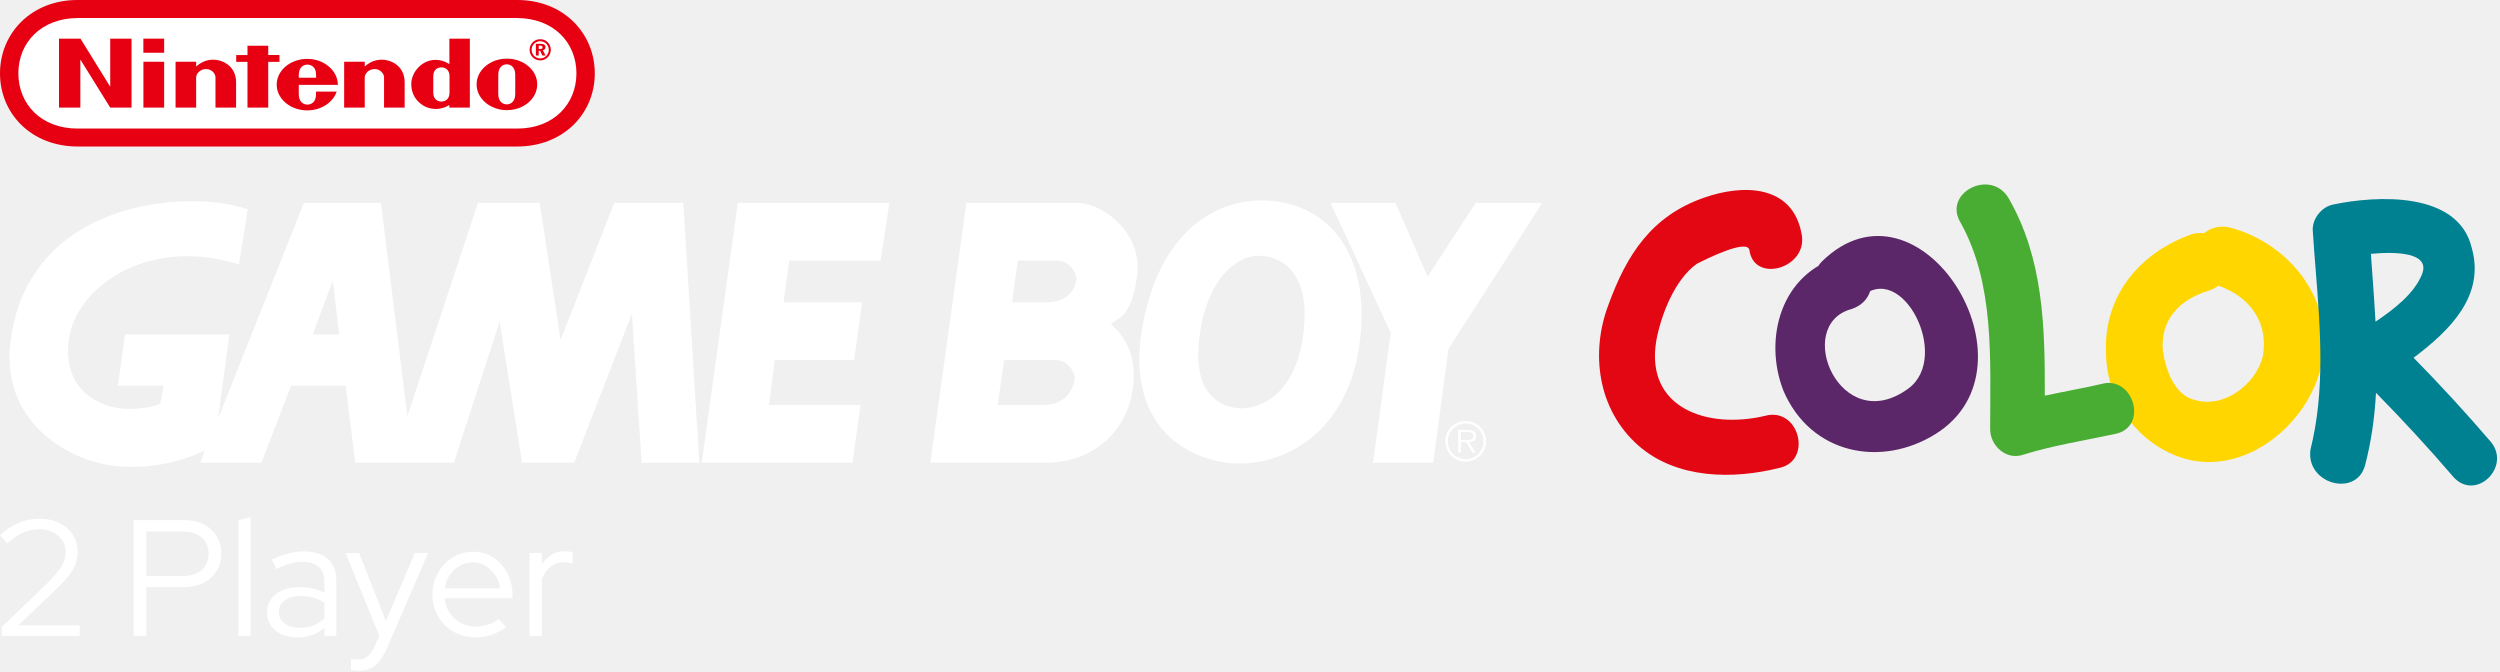
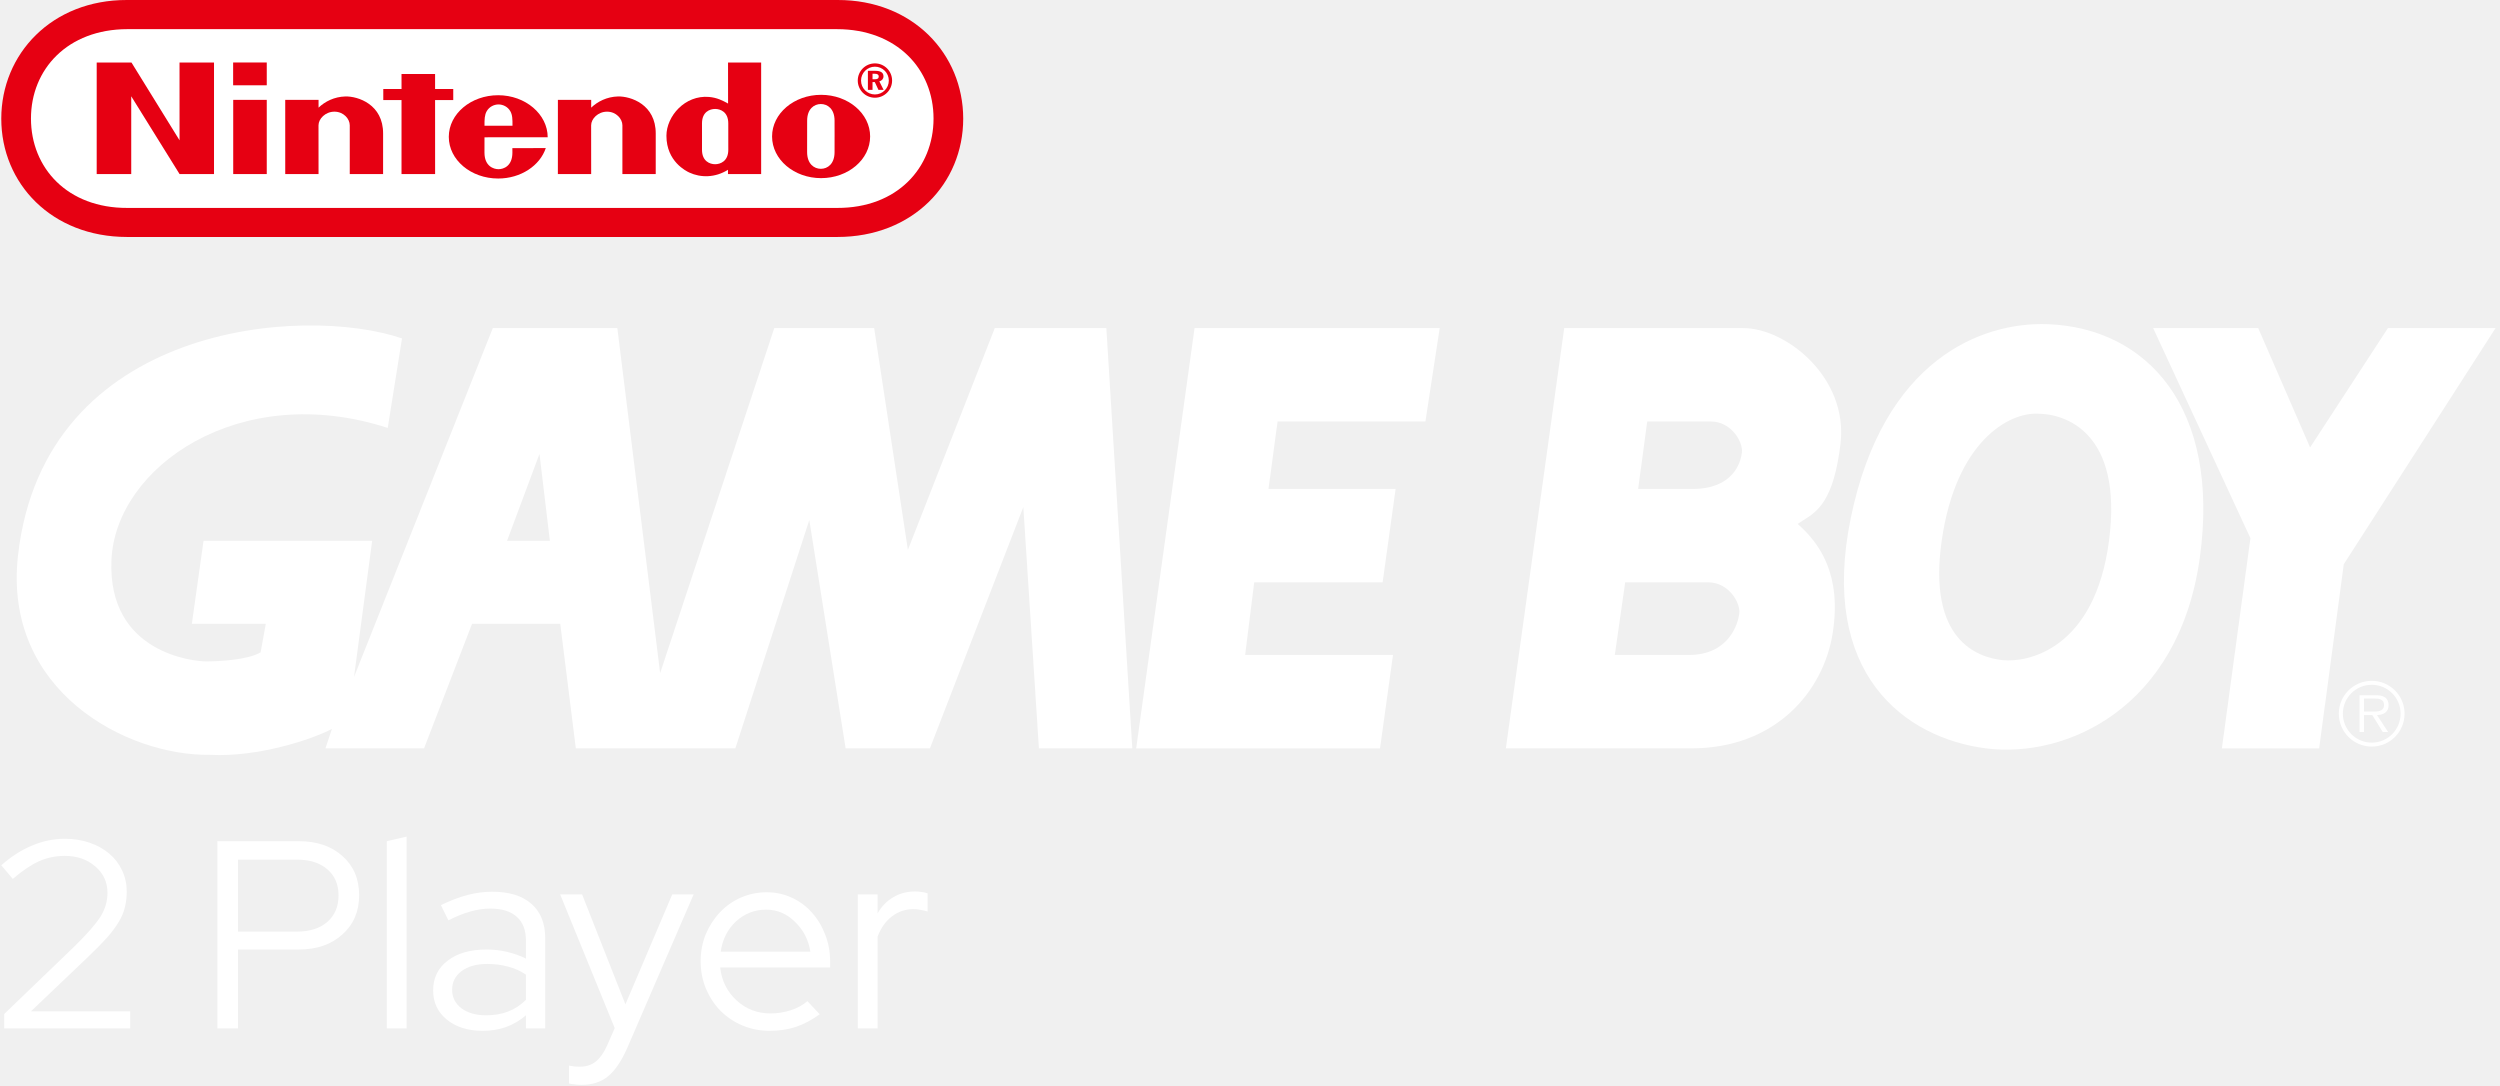
- <svg xmlns="http://www.w3.org/2000/svg" width="786" height="211" viewBox="0 0 786 211" fill="none">
-   <path d="M24.458 46.068C9.797 46.063 0 35.673 0 23.075C0 10.477 9.819 -0.032 24.436 7.41949e-05H162.564C177.181 -0.032 187 10.477 187 23.075C187 35.673 177.203 46.063 162.542 46.068H24.458Z" fill="#E60012" />
-   <path d="M24.503 5.667C12.896 5.689 5.771 13.447 5.771 23.045C5.771 32.641 12.851 40.464 24.503 40.421H162.497C174.149 40.461 181.231 32.641 181.231 23.045C181.231 13.45 174.107 5.692 162.499 5.669L24.503 5.667Z" fill="white" />
-   <path fill-rule="evenodd" clip-rule="evenodd" d="M166.5 15.66C166.5 13.817 167.995 12.322 169.838 12.322C171.68 12.322 173.175 13.817 173.175 15.66C173.175 17.503 171.68 18.997 169.838 18.997C167.995 18.997 166.5 17.503 166.5 15.66ZM169.837 18.362C171.327 18.362 172.537 17.152 172.537 15.662C172.537 14.17 171.327 12.963 169.837 12.963C168.347 12.963 167.138 14.172 167.138 15.662C167.138 17.152 168.347 18.362 169.837 18.362Z" fill="#E60012" />
-   <path fill-rule="evenodd" clip-rule="evenodd" d="M171.499 14.833C171.499 14.125 170.975 13.768 169.92 13.768H168.469V17.465H169.371V15.95H169.81L170.518 17.465H171.519L170.692 15.814C171.196 15.687 171.499 15.32 171.499 14.833ZM169.811 15.409H169.371V14.334H169.766C170.307 14.334 170.573 14.5 170.573 14.885C170.573 15.253 170.325 15.409 169.811 15.409Z" fill="#E60012" />
-   <path fill-rule="evenodd" clip-rule="evenodd" d="M99.361 29.668C99.361 28.859 99.356 28.794 99.356 28.794L105.852 28.789C104.717 32.194 101 34.705 96.599 34.705C91.295 34.705 86.996 31.081 86.996 26.609C86.996 22.136 91.295 18.511 96.599 18.511C101.904 18.511 106.222 22.216 106.222 26.688C106.222 26.696 93.937 26.691 93.937 26.691C93.937 26.691 93.932 28.879 93.932 29.668C93.932 32.306 95.698 32.892 96.661 32.892C97.625 32.892 99.361 32.306 99.361 29.668ZM94.369 21.617C93.954 22.337 93.927 23.182 93.937 24.446L99.378 24.448C99.388 23.184 99.371 22.34 98.956 21.617C98.447 20.729 97.511 20.307 96.662 20.301C96.663 20.301 96.663 20.301 96.664 20.301H96.661C96.662 20.301 96.662 20.301 96.662 20.301C95.814 20.307 94.878 20.729 94.369 21.617Z" fill="#E60012" />
-   <path d="M119.875 18.752C122.314 18.682 127.261 20.279 127.226 25.988C127.221 27.001 127.224 33.835 127.224 33.835H120.745C120.745 33.835 120.745 25.265 120.745 24.364C120.745 23.107 119.543 21.709 117.765 21.709C115.989 21.709 114.668 23.107 114.668 24.364C114.668 24.98 114.675 33.835 114.675 33.835H108.201L108.206 19.415L114.678 19.41C114.678 19.41 114.67 20.57 114.678 20.927C115.924 19.738 117.722 18.814 119.875 18.752L119.875 18.752Z" fill="#E60012" />
-   <path d="M66.876 18.752C69.315 18.682 74.261 20.279 74.227 25.988C74.222 27.001 74.224 33.835 74.224 33.835H67.745C67.745 33.835 67.745 25.265 67.745 24.364C67.745 23.107 66.543 21.709 64.765 21.709C62.99 21.709 61.668 23.107 61.668 24.364C61.668 24.98 61.676 33.835 61.676 33.835H55.202L55.199 19.415L61.678 19.41C61.678 19.41 61.671 20.57 61.678 20.927C62.925 19.738 64.72 18.814 66.876 18.752L66.876 18.752Z" fill="#E60012" />
-   <path fill-rule="evenodd" clip-rule="evenodd" d="M147.719 12.153H141.282H141.282C141.282 12.153 141.282 16.795 141.287 20.132C140.244 19.546 139.144 18.983 137.597 18.846C132.896 18.434 129.305 22.591 129.305 26.398C129.305 31.416 133.176 33.274 133.765 33.547C135.958 34.57 138.774 34.573 141.269 33.006C141.269 33.14 141.272 33.84 141.272 33.84H147.719V12.153ZM141.329 23.979V26.557H141.329C141.329 26.557 141.332 28.188 141.332 29.115C141.332 31.342 139.789 31.926 138.774 31.926C137.738 31.926 136.218 31.342 136.218 29.115C136.218 28.347 136.221 26.549 136.221 26.549C136.221 26.549 136.218 24.719 136.218 23.979C136.218 21.749 137.738 21.18 138.776 21.18C139.789 21.18 141.329 21.749 141.329 23.979Z" fill="#E60012" />
-   <path fill-rule="evenodd" clip-rule="evenodd" d="M149.842 26.532C149.842 22.059 154.108 18.434 159.373 18.434C164.638 18.434 168.904 22.059 168.904 26.532C168.904 31.005 164.638 34.63 159.373 34.63C154.111 34.63 149.842 31.005 149.842 26.532ZM161.99 29.569C161.99 28.695 161.993 26.515 161.993 26.515L161.995 26.522C161.989 26.052 161.99 24.895 161.99 24.009C161.99 23.806 161.99 23.616 161.99 23.453C161.99 21.163 160.627 20.222 159.326 20.222C158.027 20.222 156.661 21.163 156.661 23.453C156.661 24.327 156.656 26.46 156.656 26.46C156.656 26.46 156.654 28.695 156.654 29.569C156.654 31.869 158.017 32.817 159.326 32.817C160.632 32.817 161.99 31.869 161.99 29.569Z" fill="#E60012" />
-   <path d="M45.072 16.581V12.148H51.609V16.581H45.072Z" fill="#E60012" />
-   <path d="M45.087 33.84V19.417L51.609 19.42V33.84L45.087 33.84Z" fill="#E60012" />
-   <path d="M77.805 33.84L77.808 19.447H74.262V17.306L77.81 17.304L77.805 14.383H84.332V17.302H87.863V19.447H84.332L84.337 33.84L77.805 33.84Z" fill="#E60012" />
-   <path d="M18.548 33.84L18.55 12.153H25.307L34.655 27.277L34.65 12.153H41.355V33.84H34.66L25.263 18.717V33.84H18.548Z" fill="#E60012" />
-   <path d="M418.322 63.779H438.747L448.835 86.982L463.964 63.779H484.887L455.386 109.675L450.596 145.484H431.686L437.233 104.626L418.322 63.779Z" fill="white" />
-   <path d="M268.027 145.484L270.549 127.32H241.808L243.572 113.205H268.532L271.058 95.049H246.347L248.113 81.934H276.853L279.629 63.779H231.971L220.624 145.484H268.027Z" fill="white" />
-   <path fill-rule="evenodd" clip-rule="evenodd" d="M108.662 121.269H91.516L82.188 145.477H63.023L64.282 141.693C60.501 143.711 49.909 147.243 40.578 146.738C24.441 146.988 0.233 134.379 3.258 107.903C8.4 62.905 58.735 59.236 77.901 65.791L75.125 83.19C46.379 73.861 22.171 90.755 21.415 108.91C20.66 127.067 37.553 128.579 39.823 128.579C42.092 128.579 47.891 128.326 50.413 126.815L51.423 121.268H37.048L39.319 105.129H72.1L68.569 131.605L95.551 63.776H119.759L128.082 130.851L150.271 63.776H169.687L176.244 106.894L193.138 63.776H214.825L219.869 145.477H201.714L198.687 98.575L180.532 145.477H164.141L157.079 101.096L142.705 145.477H111.69L108.662 121.269ZM104.627 88.237L98.323 105.13H106.646L104.627 88.237Z" fill="white" />
-   <path fill-rule="evenodd" clip-rule="evenodd" d="M359.564 100.597C365.868 70.083 384.78 62.518 397.894 63.023C417.055 63.781 431.432 79.16 427.397 108.412C423.362 137.663 401.425 147.497 385.788 145.48C370.154 143.463 353.26 131.107 359.564 100.597ZM409.743 105.133C412.517 83.954 401.171 80.423 395.876 80.423C390.325 80.17 379.987 85.718 377.214 105.133C374.44 124.551 384.273 127.826 389.066 128.331C393.857 128.837 406.969 126.315 409.743 105.133Z" fill="white" />
-   <path fill-rule="evenodd" clip-rule="evenodd" d="M303.836 63.782L292.489 145.482L328.548 145.481C344.939 145.481 354.269 134.388 356.036 123.038C357.8 111.691 353.514 105.638 349.225 101.858C349.588 101.595 349.971 101.353 350.368 101.103C353.01 99.437 356.233 97.406 357.548 86.224C359.06 73.364 346.958 63.782 338.634 63.782H303.836ZM318.207 95.05H328.799C336.617 95.05 338.13 90.006 338.379 87.99C338.632 85.972 336.364 81.937 332.33 81.937H319.974L318.207 95.05ZM313.669 127.325H328.044C335.858 127.325 337.624 121.275 337.874 119.256C338.128 117.239 335.858 113.206 331.824 113.206H315.688L313.669 127.325Z" fill="white" />
-   <path d="M460.825 133.123C457.714 133.123 455.203 135.631 455.203 138.727C455.203 141.856 457.713 144.366 460.825 144.366C463.92 144.366 466.429 141.856 466.429 138.727C466.426 135.63 463.916 133.123 460.825 133.123V132.352C464.351 132.352 467.199 135.213 467.199 138.727C467.199 142.274 464.351 145.134 460.825 145.134C457.277 145.133 454.417 142.274 454.417 138.727C454.417 135.212 457.277 132.353 460.825 132.353V133.123V133.123Z" fill="white" />
-   <path d="M459.312 135.793H461.354C462.242 135.793 463.209 135.925 463.209 137.031C463.209 138.485 461.655 138.32 460.65 138.32L459.312 138.318V139.006H460.921L462.961 142.302H463.998L461.839 139.006C463.111 138.973 464.097 138.455 464.097 137.049C464.097 136.445 463.831 135.811 463.295 135.508C462.761 135.191 462.156 135.158 461.554 135.158H458.446V142.3H459.313V135.793H459.312Z" fill="white" />
-   <path d="M566.432 73.588C563.576 57.877 547.865 57.877 535.725 62.162C519.3 67.875 511.444 80.015 505.731 95.726C500.018 110.723 502.161 128.576 515.015 140.002C527.155 150.714 545.008 150.714 559.291 147.144C570.003 145.001 565.718 127.862 555.006 130.718C537.153 135.003 517.157 128.576 520.728 107.152C522.156 99.297 526.441 87.871 533.582 82.872C536.439 81.443 549.293 75.016 550.007 78.587C551.436 89.299 568.575 84.3 566.432 73.588Z" fill="#E30613" />
-   <path d="M578.573 80.73C560.005 85.729 554.292 106.439 560.72 122.864C569.289 142.86 591.427 147.145 608.566 136.433C642.845 115.009 603.567 52.165 572.86 82.159C565.718 89.3 577.859 100.726 585 93.585C597.854 81.445 613.565 112.152 599.997 122.15C578.573 137.861 563.576 102.154 582.144 97.156C592.856 93.585 588.571 77.874 578.573 80.73Z" fill="#5C2768" />
-   <path d="M695.69 89.299C696.283 89.457 696.866 89.633 697.436 89.826C707.165 93.114 713.425 101.358 711.401 112.151C709.259 120.721 699.261 128.576 689.977 125.72C683.55 124.292 680.693 115.722 679.979 110.009C679.265 100.725 684.978 94.298 694.262 91.442C695.512 91.051 696.566 90.498 697.436 89.826C704.517 84.359 699.439 71.044 689.263 73.588C672.838 79.301 661.412 92.87 662.126 110.723C662.126 125.72 672.124 140.002 687.121 144.287C705.688 149.286 724.255 134.289 729.254 117.15C735.682 96.44 720.685 76.445 700.689 71.446C689.263 69.303 684.264 86.442 695.69 89.299Z" fill="#FFD600" />
-   <path fill-rule="evenodd" clip-rule="evenodd" d="M758.825 112.47C770.532 103.725 781.362 92.785 777.102 77.874C772.817 60.02 747.108 61.449 733.54 64.305C729.969 65.019 727.113 68.59 727.113 72.161C727.376 76.374 727.712 80.612 728.05 84.865C729.542 103.679 731.058 122.793 726.398 141.432C724.97 152.144 740.681 156.428 743.538 146.431C745.559 138.796 746.591 131.161 747.012 123.503C755.369 131.988 763.669 140.994 771.389 150.001C778.53 157.856 789.956 146.43 782.815 138.575C775.214 129.708 767.052 120.84 758.825 112.47ZM745.875 86.306C746.237 91.272 746.597 96.216 746.858 101.141C752.939 97.078 758.97 92.253 761.391 86.443C764.448 79.311 753.328 79.084 745.408 79.799C745.508 81.247 745.612 82.693 745.717 84.137L745.875 86.306Z" fill="#008191" />
-   <path d="M616.422 70.018C627.134 89.299 625.706 112.866 625.706 135.004C625.706 140.003 630.705 145.002 636.418 142.859C645.702 140.003 654.985 138.575 664.983 136.432C675.695 134.29 670.696 117.865 660.698 120.721C654.923 122.054 648.871 123.111 642.886 124.406C642.964 102.834 642.462 81.181 631.419 62.162C625.706 52.879 610.709 60.734 616.422 70.018Z" fill="#49AD33" />
-   <path d="M0.572 199.925V197.117L14.352 183.857C16.744 181.5 18.391 179.611 19.292 178.189C20.193 176.733 20.644 175.191 20.644 173.561C20.644 171.481 19.847 169.765 18.252 168.413C16.692 167.061 14.716 166.385 12.324 166.385C10.556 166.385 8.892 166.732 7.332 167.425C5.807 168.119 4.108 169.263 2.236 170.857L0 168.205C1.976 166.472 3.987 165.189 6.032 164.357C8.077 163.491 10.192 163.057 12.376 163.057C14.109 163.057 15.721 163.317 17.212 163.837C18.703 164.357 19.968 165.068 21.008 165.969C22.083 166.871 22.915 167.963 23.504 169.245C24.093 170.493 24.388 171.863 24.388 173.353C24.388 174.428 24.267 175.433 24.024 176.369C23.816 177.305 23.417 178.259 22.828 179.229C22.273 180.165 21.511 181.188 20.54 182.297C19.569 183.372 18.339 184.62 16.848 186.041L5.772 196.597H25.064V199.925H0.572Z" fill="white" />
-   <path d="M42.008 199.925V163.525H57.816C61.352 163.525 64.194 164.496 66.344 166.437C68.493 168.344 69.567 170.875 69.567 174.029C69.567 177.184 68.475 179.732 66.291 181.673C64.142 183.615 61.317 184.585 57.816 184.585H46.011V199.925H42.008ZM57.504 167.113H46.011V181.101H57.504C59.965 181.101 61.923 180.477 63.38 179.229C64.835 177.947 65.564 176.231 65.564 174.081C65.564 171.932 64.835 170.233 63.38 168.985C61.923 167.737 59.965 167.113 57.504 167.113Z" fill="white" />
-   <path d="M78.795 162.641V199.925H74.947V163.525L78.795 162.641Z" fill="white" />
-   <path d="M93.574 200.393C90.731 200.393 88.408 199.665 86.606 198.209C84.838 196.753 83.954 194.864 83.954 192.541C83.954 190.115 84.89 188.191 86.762 186.769C88.634 185.313 91.164 184.585 94.354 184.585C95.74 184.585 97.075 184.741 98.358 185.053C99.675 185.365 100.888 185.799 101.998 186.353V182.921C101.998 180.841 101.408 179.281 100.23 178.241C99.051 177.167 97.335 176.629 95.082 176.629C93.799 176.629 92.499 176.82 91.182 177.201C89.899 177.548 88.478 178.12 86.918 178.917L85.462 175.953C87.334 175.052 89.067 174.393 90.662 173.977C92.256 173.561 93.851 173.353 95.446 173.353C98.739 173.353 101.27 174.133 103.038 175.693C104.84 177.253 105.742 179.489 105.742 182.401V199.925H101.998V197.377C100.819 198.383 99.519 199.145 98.098 199.665C96.711 200.151 95.203 200.393 93.574 200.393ZM87.646 192.437C87.646 193.893 88.252 195.089 89.466 196.025C90.714 196.927 92.308 197.377 94.25 197.377C95.81 197.377 97.231 197.135 98.514 196.649C99.796 196.164 100.958 195.401 101.998 194.361V189.473C100.923 188.745 99.762 188.225 98.514 187.913C97.3 187.567 95.948 187.393 94.458 187.393C92.378 187.393 90.714 187.861 89.466 188.797C88.252 189.699 87.646 190.912 87.646 192.437Z" fill="white" />
-   <path d="M117.746 203.305L119.254 199.873L108.646 173.873H112.91L121.334 195.245L130.434 173.873H134.594L121.646 203.825C120.537 206.321 119.306 208.124 117.954 209.233C116.602 210.343 114.886 210.897 112.806 210.897C112.321 210.897 111.853 210.863 111.402 210.793C110.986 210.759 110.64 210.707 110.362 210.637V207.153C110.709 207.223 111.038 207.275 111.35 207.309C111.697 207.344 112.096 207.361 112.546 207.361C113.725 207.361 114.73 207.032 115.562 206.373C116.394 205.715 117.122 204.692 117.746 203.305Z" fill="white" />
-   <path d="M159.098 197.169C157.642 198.244 156.117 199.059 154.522 199.613C152.962 200.133 151.246 200.393 149.374 200.393C147.502 200.393 145.734 200.047 144.07 199.353C142.441 198.66 141.02 197.707 139.806 196.493C138.628 195.28 137.692 193.859 136.998 192.229C136.305 190.565 135.958 188.78 135.958 186.873C135.958 185.001 136.288 183.251 136.946 181.621C137.64 179.992 138.558 178.571 139.702 177.357C140.846 176.144 142.198 175.191 143.758 174.497C145.353 173.804 147.034 173.457 148.802 173.457C150.536 173.457 152.148 173.804 153.638 174.497C155.164 175.191 156.464 176.144 157.538 177.357C158.648 178.571 159.514 179.992 160.138 181.621C160.797 183.251 161.126 185.001 161.126 186.873V188.069H139.754C140.032 190.635 141.089 192.767 142.926 194.465C144.764 196.164 146.965 197.013 149.53 197.013C150.882 197.013 152.2 196.805 153.482 196.389C154.765 195.973 155.84 195.384 156.706 194.621L159.098 197.169ZM148.698 176.837C146.445 176.837 144.486 177.6 142.822 179.125C141.193 180.651 140.205 182.609 139.858 185.001H157.278C156.932 182.713 155.944 180.789 154.314 179.229C152.72 177.635 150.848 176.837 148.698 176.837Z" fill="white" />
-   <path d="M166.506 199.925V173.873H170.354V177.565C171.117 176.213 172.122 175.173 173.37 174.445C174.618 173.683 176.039 173.301 177.634 173.301C178.119 173.301 178.553 173.336 178.934 173.405C179.315 173.44 179.697 173.527 180.078 173.665V177.201C179.627 177.063 179.177 176.959 178.726 176.889C178.275 176.785 177.825 176.733 177.374 176.733C175.779 176.733 174.375 177.201 173.162 178.137C171.949 179.039 171.013 180.356 170.354 182.089V199.925H166.506Z" fill="white" />
+ <svg xmlns="http://www.w3.org/2000/svg" width="486" height="211" viewBox="0 0 486 211" fill="none">
+   <path d="M24.707 46.068C10.046 46.063 0.249 35.673 0.249 23.075C0.249 10.477 10.068 -0.032 24.685 7.41949e-05H162.813C177.43 -0.032 187.249 10.477 187.249 23.075C187.249 35.673 177.452 46.063 162.791 46.068H24.707Z" fill="#E60012" />
+   <path d="M24.752 5.667C13.145 5.689 6.02 13.447 6.02 23.045C6.02 32.641 13.1 40.464 24.752 40.421H162.746C174.398 40.461 181.48 32.641 181.48 23.045C181.48 13.45 174.356 5.692 162.749 5.669L24.752 5.667Z" fill="white" />
+   <path fill-rule="evenodd" clip-rule="evenodd" d="M166.749 15.66C166.749 13.817 168.244 12.322 170.087 12.322C171.929 12.322 173.424 13.817 173.424 15.66C173.424 17.503 171.929 18.997 170.087 18.997C168.244 18.997 166.749 17.503 166.749 15.66ZM170.087 18.362C171.577 18.362 172.786 17.152 172.786 15.662C172.786 14.17 171.577 12.963 170.087 12.963C168.597 12.963 167.387 14.172 167.387 15.662C167.387 17.152 168.597 18.362 170.087 18.362Z" fill="#E60012" />
+   <path fill-rule="evenodd" clip-rule="evenodd" d="M171.748 14.833C171.748 14.125 171.224 13.768 170.169 13.768H168.719V17.465H169.62V15.95H170.06L170.767 17.465H171.768L170.941 15.814C171.445 15.687 171.748 15.32 171.748 14.833ZM170.06 15.409H169.62V14.334H170.015C170.556 14.334 170.822 14.5 170.822 14.885C170.822 15.253 170.574 15.409 170.06 15.409Z" fill="#E60012" />
+   <path fill-rule="evenodd" clip-rule="evenodd" d="M99.61 29.668C99.61 28.859 99.605 28.794 99.605 28.794L106.101 28.789C104.966 32.194 101.249 34.705 96.848 34.705C91.544 34.705 87.245 31.081 87.245 26.609C87.245 22.136 91.544 18.511 96.848 18.511C102.153 18.511 106.471 22.216 106.471 26.688C106.471 26.696 94.186 26.691 94.186 26.691C94.186 26.691 94.181 28.879 94.181 29.668C94.181 32.306 95.947 32.892 96.91 32.892C97.874 32.892 99.61 32.306 99.61 29.668ZM94.618 21.617C94.204 22.337 94.176 23.182 94.186 24.446L99.627 24.448C99.637 23.184 99.62 22.34 99.205 21.617C98.696 20.729 97.761 20.307 96.912 20.301C96.912 20.301 96.912 20.301 96.913 20.301H96.91C96.911 20.301 96.911 20.301 96.912 20.301C96.063 20.307 95.127 20.729 94.618 21.617Z" fill="#E60012" />
+   <path d="M120.125 18.752C122.563 18.682 127.51 20.279 127.475 25.988C127.47 27.001 127.473 33.835 127.473 33.835H120.994C120.994 33.835 120.994 25.265 120.994 24.364C120.994 23.107 119.792 21.709 118.014 21.709C116.238 21.709 114.917 23.107 114.917 24.364C114.917 24.98 114.924 33.835 114.924 33.835H108.45L108.455 19.415L114.927 19.41C114.927 19.41 114.919 20.57 114.927 20.927C116.173 19.738 117.971 18.814 120.124 18.752L120.125 18.752Z" fill="#E60012" />
+   <path d="M67.125 18.752C69.564 18.682 74.511 20.279 74.476 25.988C74.471 27.001 74.473 33.835 74.473 33.835H67.994C67.994 33.835 67.994 25.265 67.994 24.364C67.994 23.107 66.792 21.709 65.014 21.709C63.239 21.709 61.917 23.107 61.917 24.364C61.917 24.98 61.925 33.835 61.925 33.835H55.451L55.448 19.415L61.927 19.41C61.927 19.41 61.92 20.57 61.927 20.927C63.174 19.738 64.969 18.814 67.125 18.752L67.125 18.752Z" fill="#E60012" />
+   <path fill-rule="evenodd" clip-rule="evenodd" d="M147.968 12.153H141.531H141.531C141.531 12.153 141.531 16.795 141.536 20.132C140.493 19.546 139.393 18.983 137.846 18.846C133.145 18.434 129.554 22.591 129.554 26.398C129.554 31.416 133.425 33.274 134.014 33.547C136.207 34.57 139.023 34.573 141.519 33.006C141.519 33.14 141.521 33.84 141.521 33.84H147.968V12.153ZM141.578 23.979V26.557H141.578C141.578 26.557 141.581 28.188 141.581 29.115C141.581 31.342 140.039 31.926 139.023 31.926C137.987 31.926 136.468 31.342 136.468 29.115C136.468 28.347 136.47 26.549 136.47 26.549C136.47 26.549 136.468 24.719 136.468 23.979C136.468 21.749 137.987 21.18 139.025 21.18C140.039 21.18 141.578 21.749 141.578 23.979Z" fill="#E60012" />
+   <path fill-rule="evenodd" clip-rule="evenodd" d="M150.091 26.532C150.091 22.059 154.357 18.434 159.622 18.434C164.887 18.434 169.153 22.059 169.153 26.532C169.153 31.005 164.887 34.63 159.622 34.63C154.36 34.63 150.091 31.005 150.091 26.532ZM162.239 29.569C162.239 28.695 162.242 26.515 162.242 26.515L162.244 26.522C162.238 26.052 162.239 24.895 162.239 24.009C162.239 23.806 162.24 23.616 162.24 23.453C162.24 21.163 160.876 20.222 159.575 20.222C158.276 20.222 156.91 21.163 156.91 23.453C156.91 24.327 156.905 26.46 156.905 26.46C156.905 26.46 156.903 28.695 156.903 29.569C156.903 31.869 158.266 32.817 159.575 32.817C160.881 32.817 162.239 31.869 162.239 29.569Z" fill="#E60012" />
+   <path d="M45.322 16.581V12.148H51.858V16.581H45.322Z" fill="#E60012" />
+   <path d="M45.337 33.84V19.417L51.858 19.42V33.84L45.337 33.84Z" fill="#E60012" />
+   <path d="M78.055 33.84L78.057 19.447H74.511V17.306L78.059 17.304L78.055 14.383H84.581V17.302H88.112V19.447H84.581L84.586 33.84L78.055 33.84Z" fill="#E60012" />
+   <path d="M18.797 33.84L18.799 12.153H25.557L34.904 27.277L34.899 12.153H41.604V33.84H34.909L25.512 18.717V33.84H18.797Z" fill="#E60012" />
+   <path d="M418.571 63.779H438.996L449.084 86.982L464.213 63.779H485.136L455.635 109.675L450.846 145.484H431.935L437.482 104.626L418.571 63.779Z" fill="white" />
+   <path d="M268.277 145.484L270.799 127.32H242.057L243.821 113.205H268.782L271.307 95.049H246.596L248.362 81.934H277.102L279.878 63.779H232.221L220.873 145.484H268.277Z" fill="white" />
+   <path fill-rule="evenodd" clip-rule="evenodd" d="M108.911 121.269H91.765L82.437 145.477H63.272L64.532 141.693C60.75 143.711 50.158 147.243 40.828 146.738C24.69 146.988 0.482 134.379 3.508 107.903C8.649 62.905 58.984 59.236 78.15 65.791L75.374 83.19C46.628 73.861 22.42 90.755 21.664 108.91C20.909 127.067 37.803 128.579 40.072 128.579C42.342 128.579 48.14 128.326 50.662 126.815L51.672 121.268H37.297L39.568 105.129H72.349L68.818 131.605L95.801 63.776H120.009L128.331 130.851L150.52 63.776H169.936L176.494 106.894L193.387 63.776H215.074L220.118 145.477H201.963L198.936 98.575L180.781 145.477H164.39L157.328 101.096L142.954 145.477H111.94L108.911 121.269ZM104.876 88.237L98.572 105.13H106.895L104.876 88.237Z" fill="white" />
+   <path fill-rule="evenodd" clip-rule="evenodd" d="M359.813 100.597C366.117 70.083 385.029 62.518 398.143 63.023C417.305 63.781 431.681 79.16 427.646 108.412C423.612 137.663 401.674 147.497 386.037 145.48C370.403 143.463 353.51 131.107 359.813 100.597ZM409.992 105.133C412.766 83.954 401.42 80.423 396.125 80.423C390.574 80.17 380.236 85.718 377.463 105.133C374.689 124.551 384.522 127.826 389.315 128.331C394.106 128.837 407.218 126.315 409.992 105.133Z" fill="white" />
+   <path fill-rule="evenodd" clip-rule="evenodd" d="M304.085 63.782L292.738 145.482L328.797 145.481C345.188 145.481 354.518 134.388 356.285 123.038C358.049 111.691 353.763 105.638 349.475 101.858C349.837 101.595 350.22 101.353 350.617 101.103C353.259 99.437 356.482 97.406 357.797 86.224C359.309 73.364 347.207 63.782 338.883 63.782H304.085ZM318.456 95.05H329.048C336.866 95.05 338.379 90.006 338.629 87.99C338.881 85.972 336.613 81.937 332.579 81.937H320.223L318.456 95.05ZM313.918 127.325H328.293C336.107 127.325 337.873 121.275 338.123 119.256C338.377 117.239 336.107 113.206 332.073 113.206H315.937L313.918 127.325Z" fill="white" />
+   <path d="M461.075 133.123C457.964 133.123 455.452 135.631 455.452 138.727C455.452 141.856 457.962 144.366 461.075 144.366C464.169 144.366 466.678 141.856 466.678 138.727C466.675 135.63 464.165 133.123 461.075 133.123V132.352C464.6 132.352 467.448 135.213 467.448 138.727C467.448 142.274 464.6 145.134 461.075 145.134C457.527 145.133 454.666 142.274 454.666 138.727C454.666 135.212 457.527 132.353 461.075 132.353V133.123V133.123Z" fill="white" />
+   <path d="M459.561 135.793H461.603C462.491 135.793 463.458 135.925 463.458 137.031C463.458 138.485 461.904 138.32 460.899 138.32L459.561 138.318V139.006H461.171L463.211 142.302H464.247L462.089 139.006C463.36 138.973 464.346 138.455 464.346 137.049C464.346 136.445 464.08 135.811 463.545 135.508C463.01 135.191 462.406 135.158 461.803 135.158H458.695V142.3H459.562V135.793H459.561Z" fill="white" />
+   <path d="M0.821 199.925V197.117L14.601 183.857C16.993 181.5 18.64 179.611 19.541 178.189C20.442 176.733 20.893 175.191 20.893 173.561C20.893 171.481 20.096 169.765 18.501 168.413C16.941 167.061 14.965 166.385 12.573 166.385C10.805 166.385 9.141 166.732 7.581 167.425C6.056 168.119 4.357 169.263 2.485 170.857L0.249 168.205C2.225 166.472 4.236 165.189 6.281 164.357C8.326 163.491 10.441 163.057 12.625 163.057C14.358 163.057 15.97 163.317 17.461 163.837C18.952 164.357 20.217 165.068 21.257 165.969C22.332 166.871 23.164 167.963 23.753 169.245C24.343 170.493 24.637 171.863 24.637 173.353C24.637 174.428 24.516 175.433 24.273 176.369C24.065 177.305 23.666 178.259 23.077 179.229C22.523 180.165 21.76 181.188 20.789 182.297C19.819 183.372 18.588 184.62 17.097 186.041L6.021 196.597H25.313V199.925H0.821Z" fill="white" />
+   <path d="M42.257 199.925V163.525H58.065C61.601 163.525 64.443 164.496 66.593 166.437C68.742 168.344 69.817 170.875 69.817 174.029C69.817 177.184 68.725 179.732 66.541 181.673C64.391 183.615 61.566 184.585 58.065 184.585H46.261V199.925H42.257ZM57.753 167.113H46.261V181.101H57.753C60.214 181.101 62.173 180.477 63.629 179.229C65.085 177.947 65.813 176.231 65.813 174.081C65.813 171.932 65.085 170.233 63.629 168.985C62.173 167.737 60.214 167.113 57.753 167.113Z" fill="white" />
+   <path d="M79.045 162.641V199.925H75.197V163.525L79.045 162.641Z" fill="white" />
+   <path d="M93.823 200.393C90.98 200.393 88.657 199.665 86.855 198.209C85.087 196.753 84.203 194.864 84.203 192.541C84.203 190.115 85.139 188.191 87.011 186.769C88.883 185.313 91.413 184.585 94.603 184.585C95.989 184.585 97.324 184.741 98.607 185.053C99.924 185.365 101.137 185.799 102.247 186.353V182.921C102.247 180.841 101.657 179.281 100.479 178.241C99.3 177.167 97.584 176.629 95.331 176.629C94.048 176.629 92.748 176.82 91.431 177.201C90.148 177.548 88.727 178.12 87.167 178.917L85.711 175.953C87.583 175.052 89.316 174.393 90.911 173.977C92.505 173.561 94.1 173.353 95.695 173.353C98.988 173.353 101.519 174.133 103.287 175.693C105.089 177.253 105.991 179.489 105.991 182.401V199.925H102.247V197.377C101.068 198.383 99.768 199.145 98.347 199.665C96.96 200.151 95.452 200.393 93.823 200.393ZM87.895 192.437C87.895 193.893 88.501 195.089 89.715 196.025C90.963 196.927 92.557 197.377 94.499 197.377C96.059 197.377 97.48 197.135 98.763 196.649C100.045 196.164 101.207 195.401 102.247 194.361V189.473C101.172 188.745 100.011 188.225 98.763 187.913C97.549 187.567 96.197 187.393 94.707 187.393C92.627 187.393 90.963 187.861 89.715 188.797C88.501 189.699 87.895 190.912 87.895 192.437Z" fill="white" />
+   <path d="M117.995 203.305L119.503 199.873L108.895 173.873H113.159L121.583 195.245L130.683 173.873H134.843L121.895 203.825C120.786 206.321 119.555 208.124 118.203 209.233C116.851 210.343 115.135 210.897 113.055 210.897C112.57 210.897 112.102 210.863 111.651 210.793C111.235 210.759 110.889 210.707 110.611 210.637V207.153C110.958 207.223 111.287 207.275 111.599 207.309C111.946 207.344 112.345 207.361 112.795 207.361C113.974 207.361 114.979 207.032 115.811 206.373C116.643 205.715 117.371 204.692 117.995 203.305Z" fill="white" />
+   <path d="M159.348 197.169C157.892 198.244 156.366 199.059 154.772 199.613C153.212 200.133 151.496 200.393 149.624 200.393C147.752 200.393 145.984 200.047 144.32 199.353C142.69 198.66 141.269 197.707 140.056 196.493C138.877 195.28 137.941 193.859 137.248 192.229C136.554 190.565 136.208 188.78 136.208 186.873C136.208 185.001 136.537 183.251 137.196 181.621C137.889 179.992 138.808 178.571 139.952 177.357C141.096 176.144 142.448 175.191 144.008 174.497C145.602 173.804 147.284 173.457 149.052 173.457C150.785 173.457 152.397 173.804 153.888 174.497C155.413 175.191 156.713 176.144 157.788 177.357C158.897 178.571 159.764 179.992 160.388 181.621C161.046 183.251 161.376 185.001 161.376 186.873V188.069H140.004C140.281 190.635 141.338 192.767 143.176 194.465C145.013 196.164 147.214 197.013 149.78 197.013C151.132 197.013 152.449 196.805 153.732 196.389C155.014 195.973 156.089 195.384 156.956 194.621L159.348 197.169ZM148.948 176.837C146.694 176.837 144.736 177.6 143.072 179.125C141.442 180.651 140.454 182.609 140.108 185.001H157.528C157.181 182.713 156.193 180.789 154.564 179.229C152.969 177.635 151.097 176.837 148.948 176.837Z" fill="white" />
+   <path d="M166.755 199.925V173.873H170.603V177.565C171.366 176.213 172.371 175.173 173.619 174.445C174.867 173.683 176.289 173.301 177.883 173.301C178.369 173.301 178.802 173.336 179.183 173.405C179.565 173.44 179.946 173.527 180.327 173.665V177.201C179.877 177.063 179.426 176.959 178.975 176.889C178.525 176.785 178.074 176.733 177.623 176.733C176.029 176.733 174.625 177.201 173.411 178.137C172.198 179.039 171.262 180.356 170.603 182.089V199.925H166.755Z" fill="white" />
</svg>
